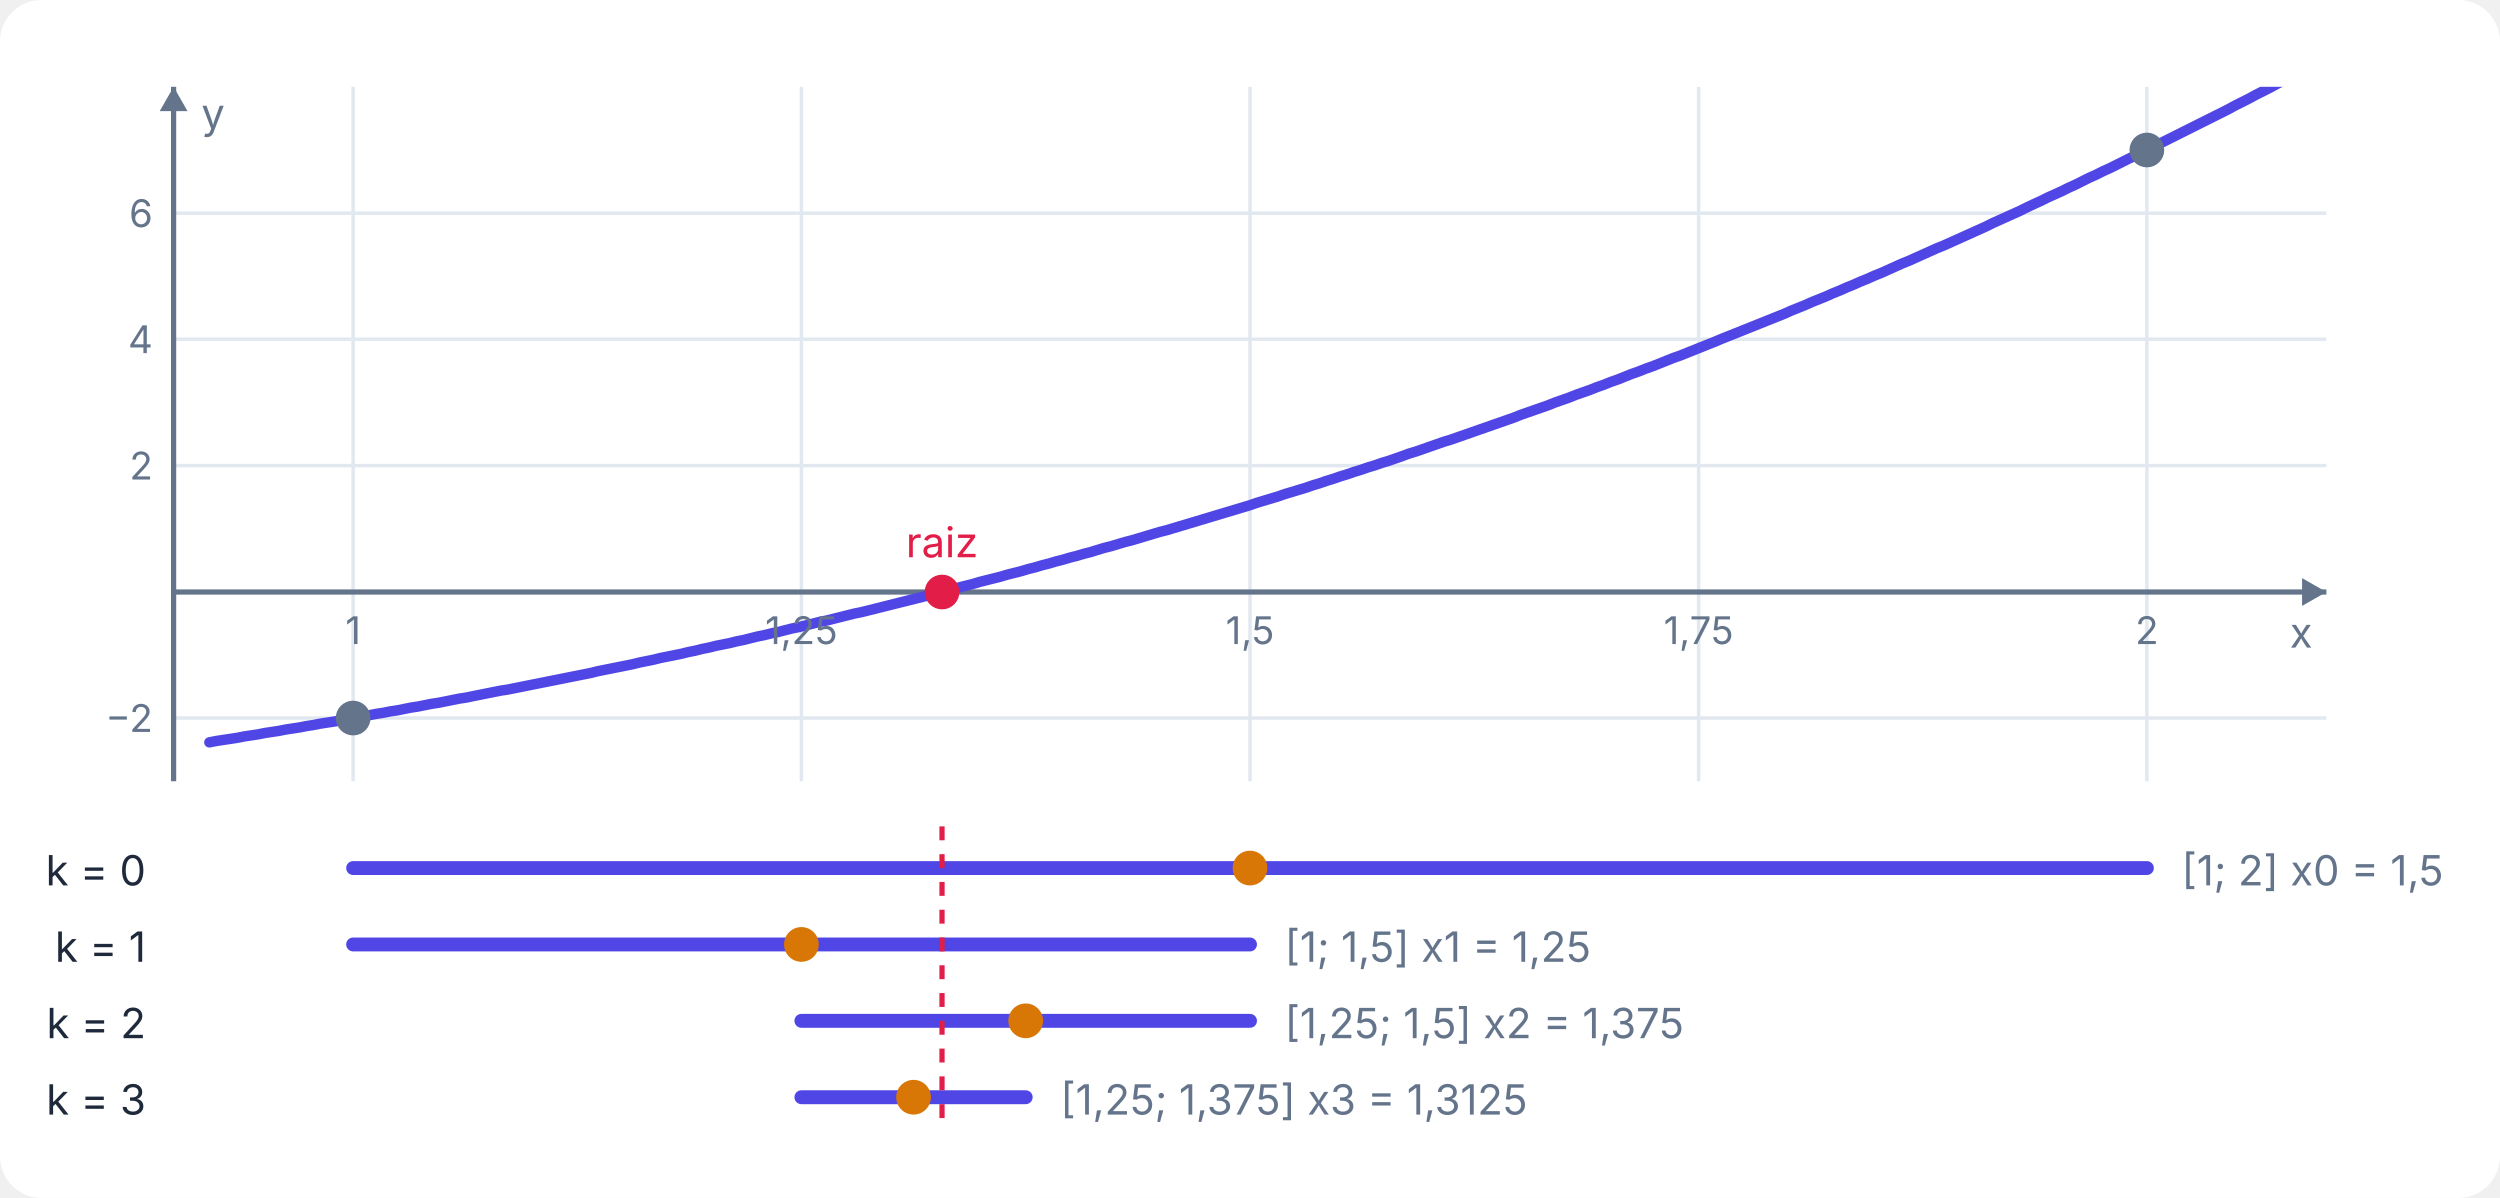
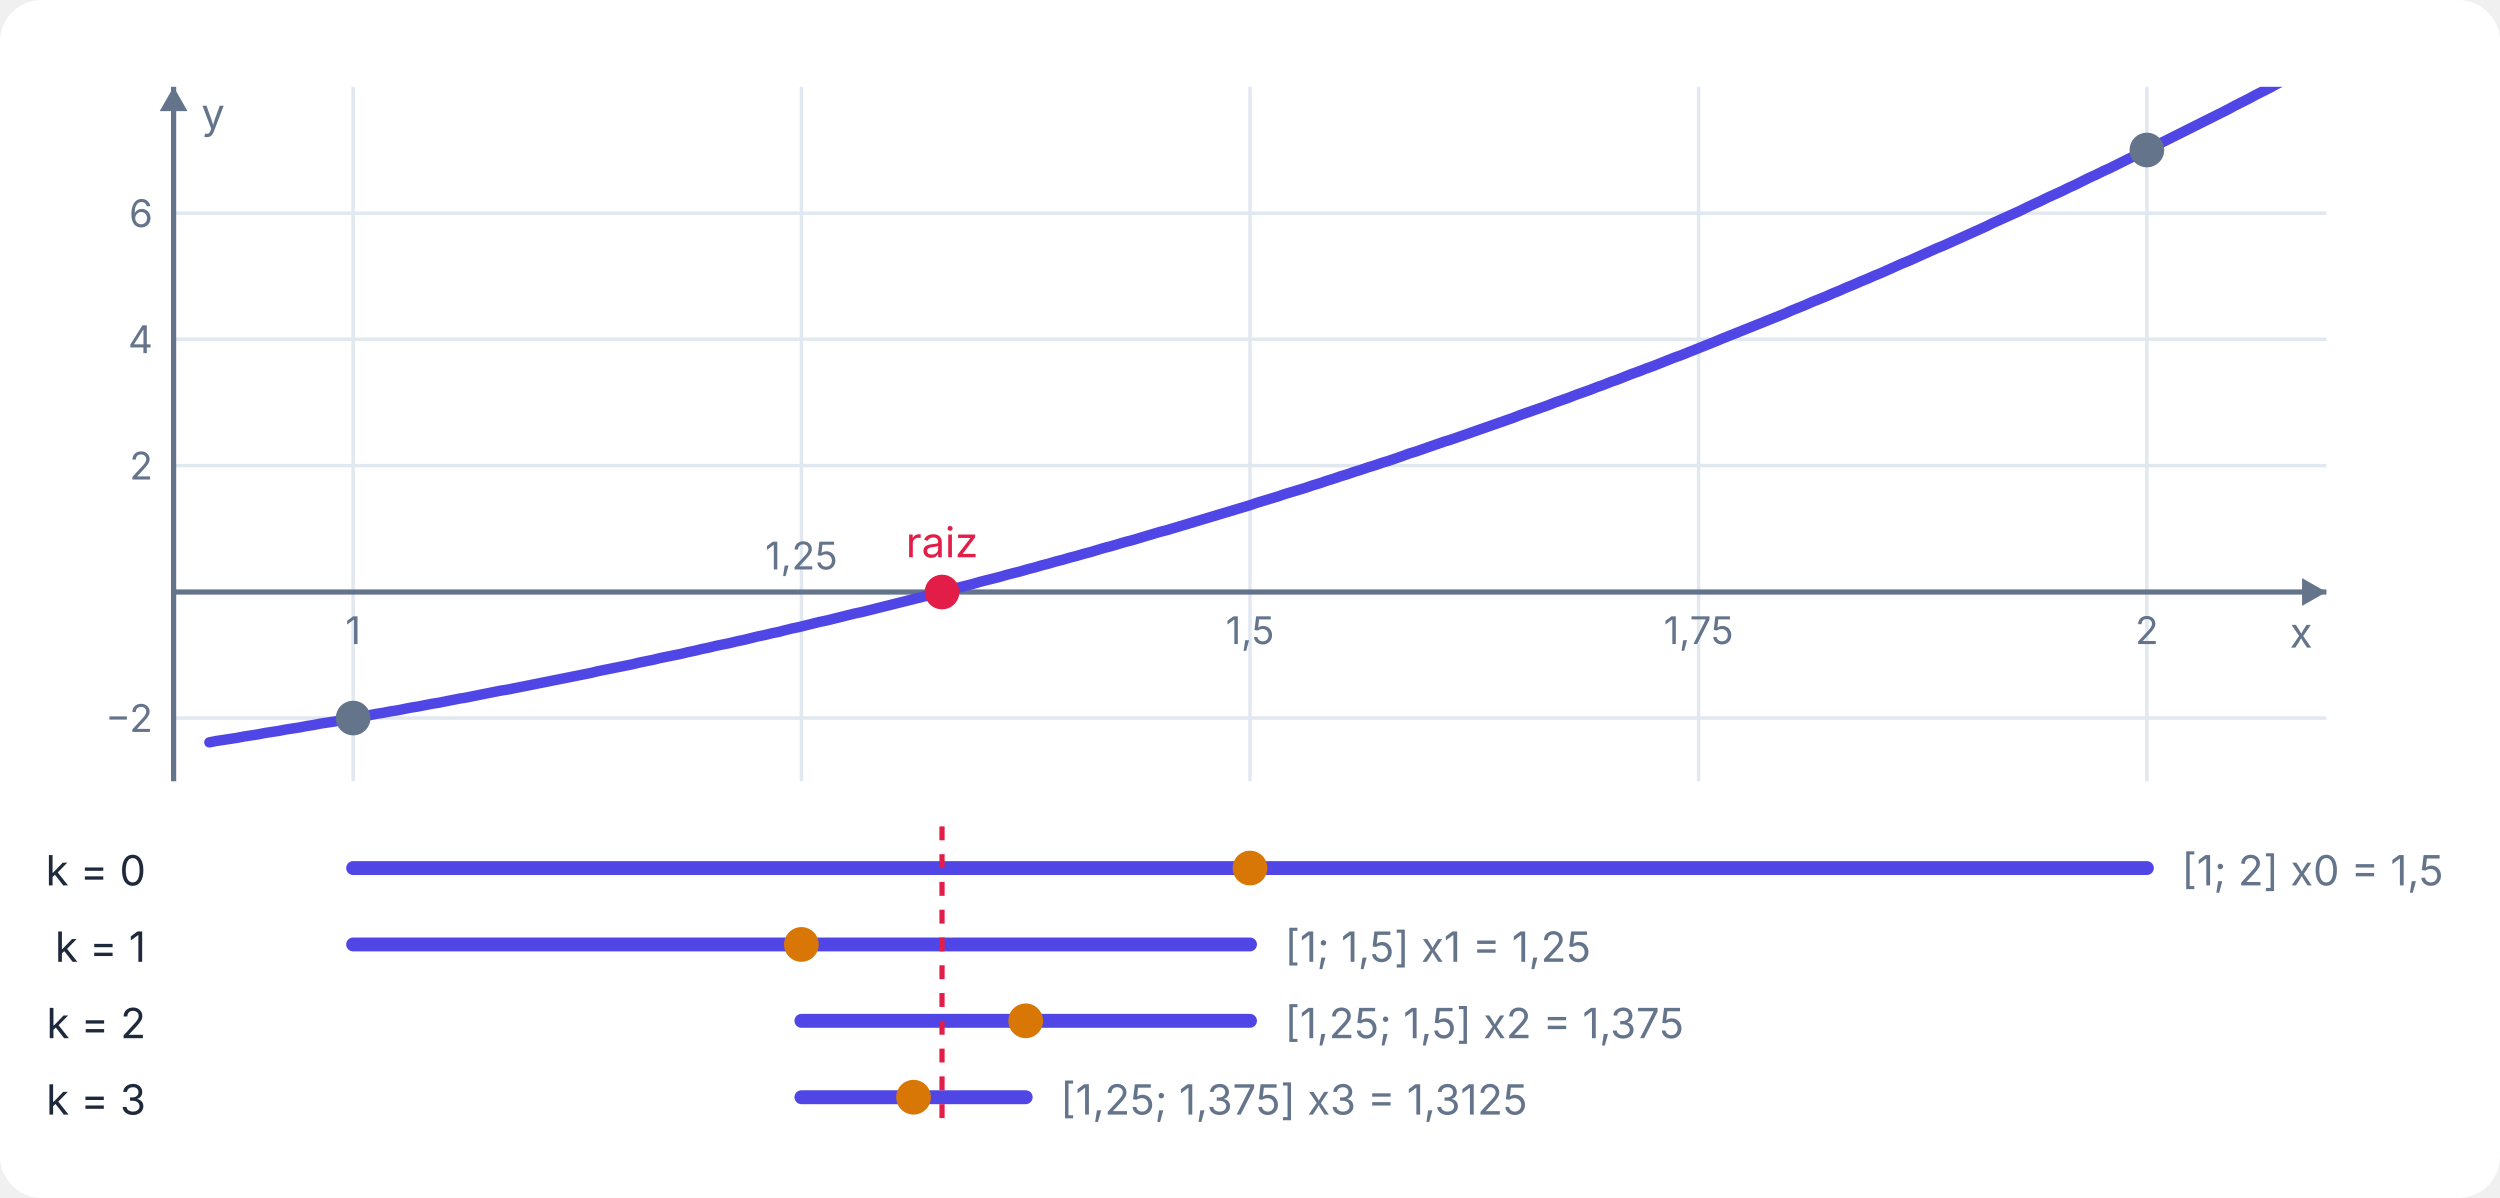
<svg xmlns="http://www.w3.org/2000/svg" viewBox="0 0 720 345" width="720" height="345" role="img" aria-label="Método da bisseção em x³ + 2x − 5 no intervalo [1, 2]: a cada passo o intervalo cai pela metade e o ponto médio se aproxima da raiz">
  <rect width="720" height="345" rx="12" fill="#ffffff" />
  <clipPath id="quadro7">
    <rect x="50" y="25" width="620" height="200" />
  </clipPath>
  <line x1="101.7" y1="25" x2="101.7" y2="225" stroke="#e2e8f0" stroke-width="1" />
  <line x1="230.8" y1="25" x2="230.8" y2="225" stroke="#e2e8f0" stroke-width="1" />
  <line x1="360.0" y1="25" x2="360.0" y2="225" stroke="#e2e8f0" stroke-width="1" />
  <line x1="489.2" y1="25" x2="489.2" y2="225" stroke="#e2e8f0" stroke-width="1" />
  <line x1="618.3" y1="25" x2="618.3" y2="225" stroke="#e2e8f0" stroke-width="1" />
  <line x1="50" y1="206.8" x2="670" y2="206.8" stroke="#e2e8f0" stroke-width="1" />
  <line x1="50" y1="134.1" x2="670" y2="134.1" stroke="#e2e8f0" stroke-width="1" />
  <line x1="50" y1="97.7" x2="670" y2="97.7" stroke="#e2e8f0" stroke-width="1" />
  <line x1="50" y1="61.4" x2="670" y2="61.4" stroke="#e2e8f0" stroke-width="1" />
  <line x1="50" y1="170.5" x2="670" y2="170.5" stroke="#64748b" stroke-width="1.5" />
  <line x1="50.0" y1="25" x2="50.0" y2="225" stroke="#64748b" stroke-width="1.5" />
  <g clip-path="url(#quadro7)">
    <polyline points="60.3,213.8 62.3,213.4 64.3,213.1 66.3,212.8 68.3,212.5 70.3,212.1 72.3,211.8 74.3,211.5 76.3,211.1 78.3,210.8 80.3,210.5 82.3,210.1 84.3,209.8 86.3,209.5 88.3,209.1 90.3,208.8 92.3,208.4 94.3,208.1 96.3,207.8 98.3,207.4 100.3,207.1 102.3,206.7 104.3,206.4 106.3,206.0 108.3,205.6 110.3,205.3 112.3,204.9 114.3,204.6 116.3,204.2 118.3,203.8 120.3,203.5 122.3,203.1 124.3,202.7 126.3,202.4 128.3,202.0 130.3,201.6 132.3,201.2 134.3,200.9 136.2,200.5 138.2,200.1 140.2,199.7 142.2,199.3 144.2,198.9 146.2,198.6 148.2,198.2 150.2,197.8 152.2,197.4 154.2,197.0 156.2,196.6 158.2,196.2 160.2,195.8 162.2,195.4 164.2,195.0 166.2,194.6 168.2,194.2 170.2,193.8 172.2,193.3 174.2,192.9 176.2,192.5 178.2,192.1 180.2,191.7 182.2,191.3 184.2,190.8 186.2,190.4 188.2,190.0 190.2,189.5 192.2,189.1 194.2,188.7 196.2,188.3 198.2,187.8 200.2,187.4 202.2,186.9 204.2,186.5 206.2,186.0 208.2,185.6 210.2,185.2 212.2,184.7 214.2,184.3 216.2,183.8 218.2,183.3 220.2,182.9 222.2,182.4 224.2,182.0 226.1,181.5 228.1,181.0 230.1,180.6 232.1,180.1 234.1,179.6 236.1,179.1 238.1,178.7 240.1,178.2 242.1,177.7 244.1,177.2 246.1,176.7 248.1,176.3 250.1,175.8 252.1,175.3 254.1,174.8 256.1,174.3 258.1,173.8 260.1,173.3 262.1,172.8 264.1,172.3 266.1,171.8 268.1,171.3 270.1,170.8 272.1,170.2 274.1,169.7 276.1,169.2 278.1,168.7 280.1,168.2 282.1,167.6 284.1,167.1 286.1,166.6 288.1,166.1 290.1,165.5 292.1,165.0 294.1,164.5 296.1,163.9 298.1,163.4 300.1,162.8 302.1,162.3 304.1,161.7 306.1,161.2 308.1,160.6 310.1,160.1 312.1,159.5 314.1,159.0 316.0,158.4 318.0,157.8 320.0,157.3 322.0,156.7 324.0,156.1 326.0,155.6 328.0,155.0 330.0,154.4 332.0,153.8 334.0,153.2 336.0,152.7 338.0,152.1 340.0,151.5 342.0,150.9 344.0,150.3 346.0,149.7 348.0,149.1 350.0,148.5 352.0,147.9 354.0,147.3 356.0,146.7 358.0,146.1 360.0,145.5 362.0,144.8 364.0,144.2 366.0,143.6 368.0,143.0 370.0,142.3 372.0,141.7 374.0,141.1 376.0,140.5 378.0,139.8 380.0,139.2 382.0,138.5 384.0,137.9 386.0,137.2 388.0,136.6 390.0,135.9 392.0,135.3 394.0,134.6 396.0,134.0 398.0,133.3 400.0,132.7 402.0,132.0 404.0,131.3 405.9,130.6 407.9,130.0 409.9,129.3 411.9,128.6 413.9,127.9 415.9,127.2 417.9,126.6 419.9,125.9 421.9,125.2 423.9,124.5 425.9,123.8 427.9,123.1 429.9,122.4 431.9,121.7 433.9,121.0 435.9,120.3 437.9,119.5 439.9,118.8 441.9,118.1 443.9,117.4 445.9,116.7 447.9,115.9 449.9,115.2 451.9,114.5 453.9,113.7 455.9,113.0 457.9,112.3 459.9,111.5 461.9,110.8 463.9,110.0 465.9,109.3 467.9,108.5 469.9,107.7 471.9,107.0 473.9,106.2 475.9,105.5 477.9,104.7 479.9,103.9 481.9,103.1 483.9,102.4 485.9,101.6 487.9,100.8 489.9,100.0 491.9,99.2 493.9,98.4 495.8,97.6 497.8,96.8 499.8,96.0 501.8,95.2 503.8,94.4 505.8,93.6 507.8,92.8 509.8,92.0 511.8,91.2 513.8,90.4 515.8,89.5 517.8,88.7 519.8,87.9 521.8,87.0 523.8,86.2 525.8,85.4 527.8,84.5 529.8,83.7 531.8,82.8 533.8,82.0 535.8,81.1 537.8,80.3 539.8,79.4 541.8,78.6 543.8,77.7 545.8,76.8 547.8,75.9 549.8,75.1 551.8,74.2 553.8,73.3 555.8,72.4 557.8,71.5 559.8,70.7 561.8,69.8 563.8,68.9 565.8,68.0 567.8,67.1 569.8,66.2 571.8,65.3 573.8,64.3 575.8,63.4 577.8,62.5 579.8,61.6 581.8,60.7 583.8,59.7 585.7,58.8 587.7,57.9 589.7,56.9 591.7,56.0 593.7,55.1 595.7,54.1 597.7,53.2 599.7,52.2 601.7,51.2 603.7,50.3 605.7,49.3 607.7,48.4 609.7,47.4 611.7,46.4 613.7,45.4 615.7,44.5 617.7,43.5 619.7,42.5 621.7,41.5 623.7,40.5 625.7,39.5 627.7,38.5 629.7,37.5 631.7,36.5 633.7,35.5 635.7,34.5 637.7,33.5 639.7,32.5 641.7,31.5 643.7,30.4 645.7,29.4 647.7,28.4 649.7,27.3 651.7,26.3 653.7,25.3 655.7,24.2 657.7,23.2 659.7,22.1" fill="none" stroke="#4f46e5" stroke-width="3" stroke-linejoin="round" stroke-linecap="round" />
  </g>
  <polygon points="670,170.5 663,166.5 663,174.5" fill="#64748b" />
  <polygon points="50.0,25 46.0,32 54.0,32" fill="#64748b" />
  <text x="666.0" y="186.5" font-size="12" fill="#64748b" text-anchor="end" font-weight="normal" font-family="Inter, Segoe UI, Arial, sans-serif">x</text>
  <text x="58.0" y="37.0" font-size="12" fill="#64748b" text-anchor="start" font-weight="normal" font-family="Inter, Segoe UI, Arial, sans-serif">y</text>
  <text x="101.7" y="185.5" font-size="11" fill="#64748b" text-anchor="middle" font-weight="normal" font-family="Inter, Segoe UI, Arial, sans-serif">1</text>
-   <text x="230.8" y="185.5" font-size="11" fill="#64748b" text-anchor="middle" font-weight="normal" font-family="Inter, Segoe UI, Arial, sans-serif">1,25</text>
+   <text x="230.8" y="164.0" font-size="11" fill="#64748b" text-anchor="middle" font-weight="normal" font-family="Inter, Segoe UI, Arial, sans-serif">1,25</text>
  <text x="360.0" y="185.5" font-size="11" fill="#64748b" text-anchor="middle" font-weight="normal" font-family="Inter, Segoe UI, Arial, sans-serif">1,5</text>
  <text x="489.2" y="185.5" font-size="11" fill="#64748b" text-anchor="middle" font-weight="normal" font-family="Inter, Segoe UI, Arial, sans-serif">1,75</text>
  <text x="618.3" y="185.5" font-size="11" fill="#64748b" text-anchor="middle" font-weight="normal" font-family="Inter, Segoe UI, Arial, sans-serif">2</text>
  <text x="44.0" y="210.8" font-size="11" fill="#64748b" text-anchor="end" font-weight="normal" font-family="Inter, Segoe UI, Arial, sans-serif">−2</text>
  <text x="44.0" y="138.1" font-size="11" fill="#64748b" text-anchor="end" font-weight="normal" font-family="Inter, Segoe UI, Arial, sans-serif">2</text>
  <text x="44.0" y="101.7" font-size="11" fill="#64748b" text-anchor="end" font-weight="normal" font-family="Inter, Segoe UI, Arial, sans-serif">4</text>
  <text x="44.0" y="65.4" font-size="11" fill="#64748b" text-anchor="end" font-weight="normal" font-family="Inter, Segoe UI, Arial, sans-serif">6</text>
  <circle cx="271.3" cy="170.5" r="4" fill="#e11d48" stroke="#e11d48" stroke-width="2" />
  <text x="271.3" y="160.5" font-size="12" fill="#e11d48" text-anchor="middle" font-weight="normal" font-family="Inter, Segoe UI, Arial, sans-serif">raiz</text>
  <circle cx="101.7" cy="206.8" r="4" fill="#64748b" stroke="#64748b" stroke-width="2" />
  <circle cx="618.3" cy="43.2" r="4" fill="#64748b" stroke="#64748b" stroke-width="2" />
  <text x="42" y="255" font-size="12" fill="#1e293b" text-anchor="end" font-family="Inter, Segoe UI, Arial, sans-serif">k = 0</text>
  <line x1="101.7" y1="250" x2="618.3" y2="250" stroke="#4f46e5" stroke-width="4" stroke-linecap="round" />
  <circle cx="360.0" cy="250" r="5" fill="#d97706" />
  <text x="628.3" y="255" font-size="12" fill="#64748b" font-family="Inter, Segoe UI, Arial, sans-serif">[1; 2]  x0 = 1,5</text>
  <text x="42" y="277" font-size="12" fill="#1e293b" text-anchor="end" font-family="Inter, Segoe UI, Arial, sans-serif">k = 1</text>
  <line x1="101.7" y1="272" x2="360.0" y2="272" stroke="#4f46e5" stroke-width="4" stroke-linecap="round" />
  <circle cx="230.8" cy="272" r="5" fill="#d97706" />
  <text x="370.0" y="277" font-size="12" fill="#64748b" font-family="Inter, Segoe UI, Arial, sans-serif">[1; 1,5]  x1 = 1,25</text>
  <text x="42" y="299" font-size="12" fill="#1e293b" text-anchor="end" font-family="Inter, Segoe UI, Arial, sans-serif">k = 2</text>
  <line x1="230.8" y1="294" x2="360.0" y2="294" stroke="#4f46e5" stroke-width="4" stroke-linecap="round" />
  <circle cx="295.4" cy="294" r="5" fill="#d97706" />
  <text x="370.0" y="299" font-size="12" fill="#64748b" font-family="Inter, Segoe UI, Arial, sans-serif">[1,25; 1,5]  x2 = 1,375</text>
  <text x="42" y="321" font-size="12" fill="#1e293b" text-anchor="end" font-family="Inter, Segoe UI, Arial, sans-serif">k = 3</text>
  <line x1="230.8" y1="316" x2="295.4" y2="316" stroke="#4f46e5" stroke-width="4" stroke-linecap="round" />
  <circle cx="263.1" cy="316" r="5" fill="#d97706" />
  <text x="305.4" y="321" font-size="12" fill="#64748b" font-family="Inter, Segoe UI, Arial, sans-serif">[1,25; 1,375]  x3 = 1,3125</text>
  <line x1="271.3" y1="238" x2="271.3" y2="326" stroke="#e11d48" stroke-width="1.5" stroke-dasharray="4 4" />
</svg>
